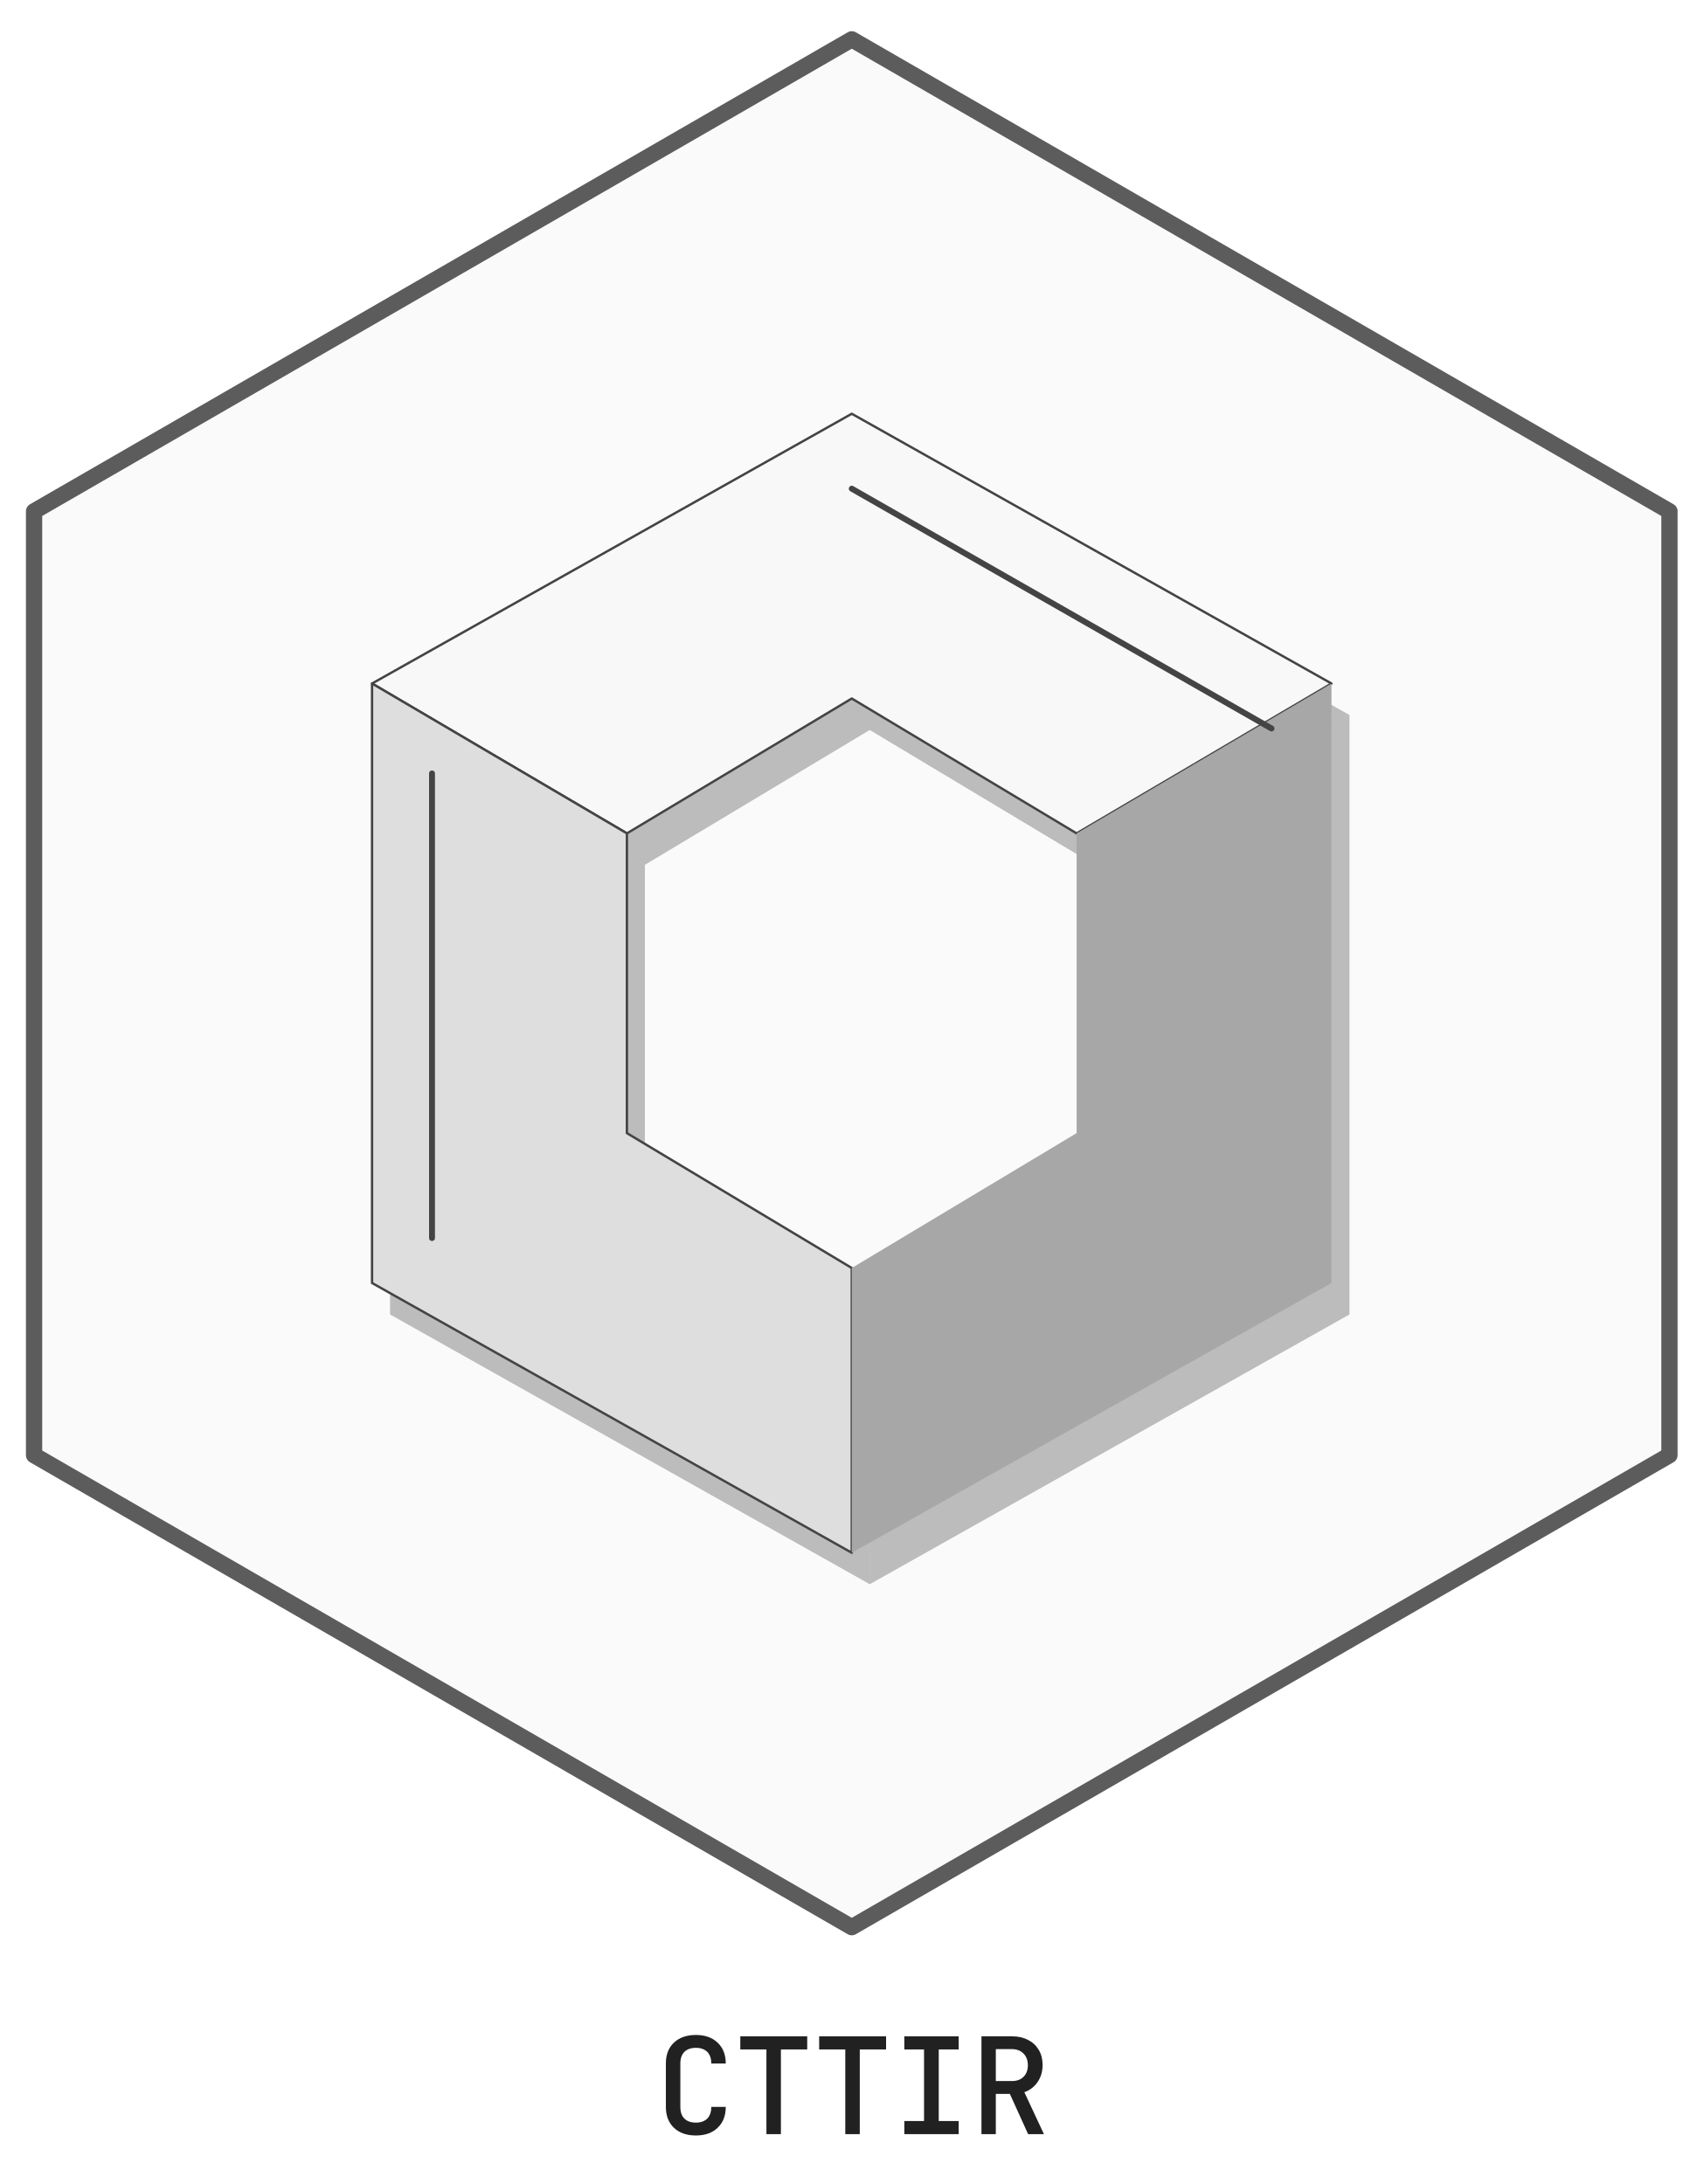
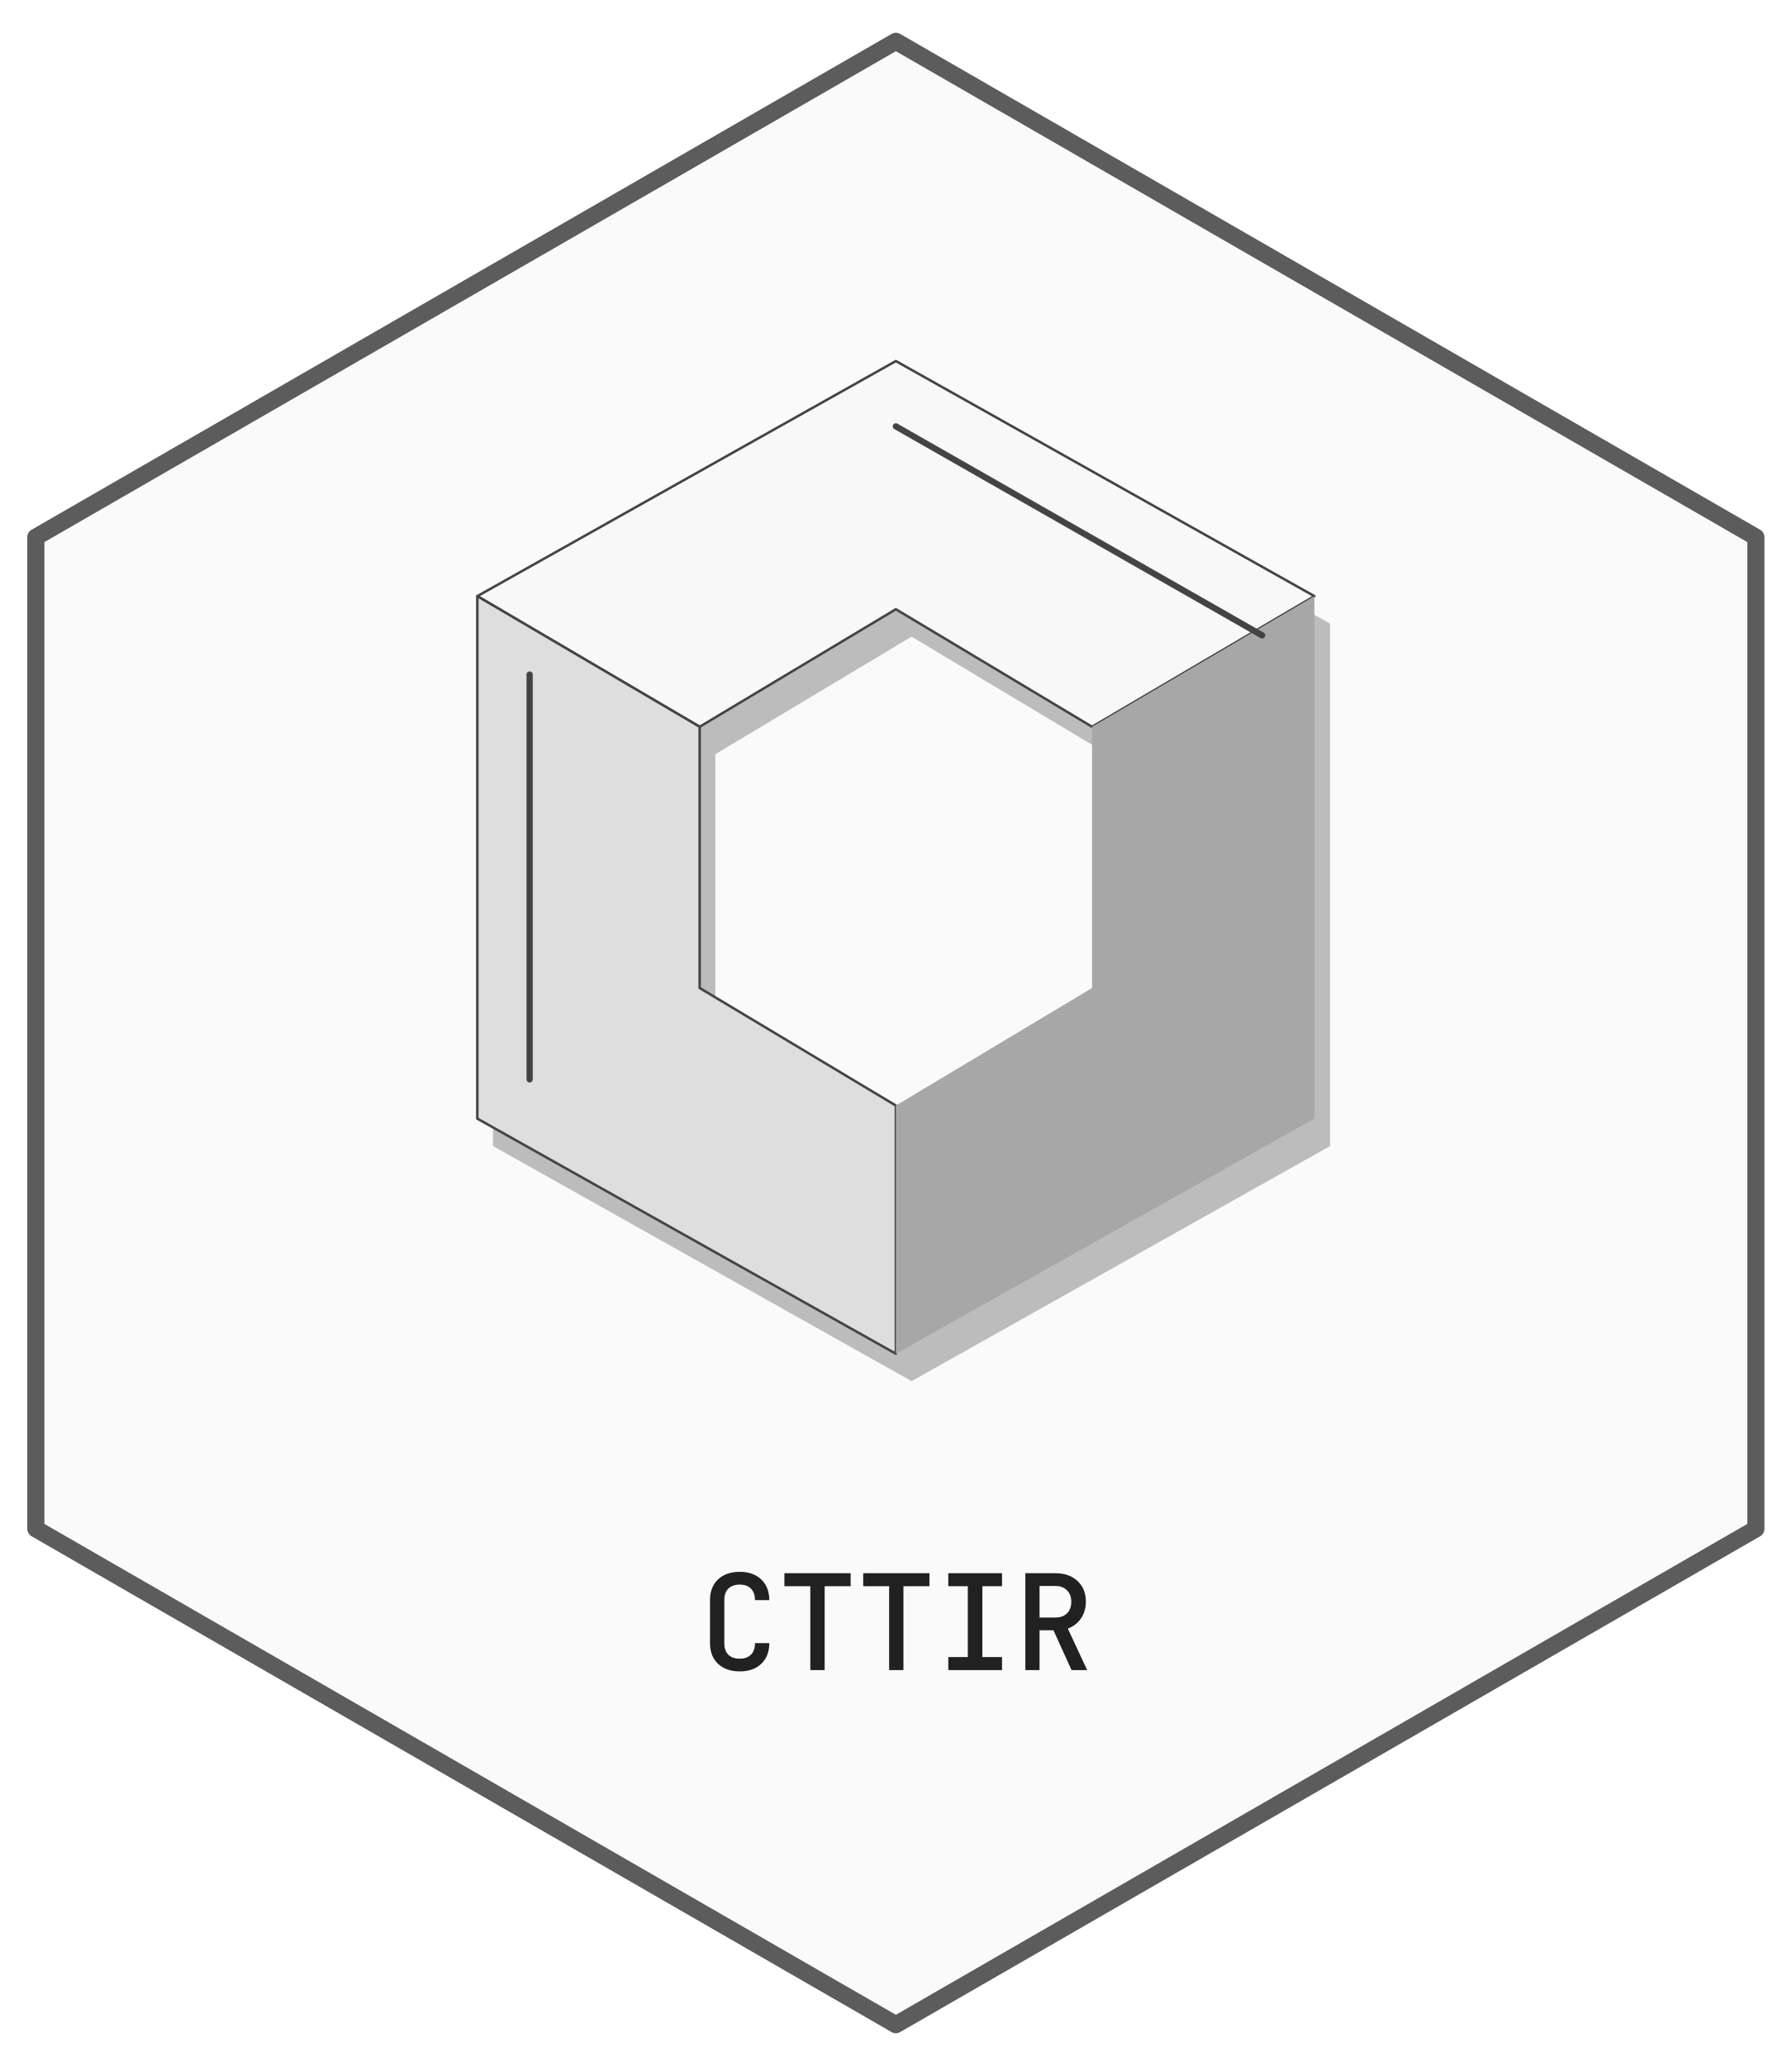
- <svg xmlns="http://www.w3.org/2000/svg" xmlns:xlink="http://www.w3.org/1999/xlink" width="432pt" height="554pt" viewBox="0 0 432 554">
+ <svg xmlns="http://www.w3.org/2000/svg" xmlns:xlink="http://www.w3.org/1999/xlink" width="432pt" height="498pt" viewBox="0 0 432 498">
  <defs>
    <g>
      <g id="glyph-0-0">
-         <path d="M 10.469 0.344 C 8.133 0.344 6.281 -0.305 4.906 -1.609 C 3.539 -2.91 2.859 -4.676 2.859 -6.906 L 2.859 -17.922 C 2.859 -20.16 3.539 -21.926 4.906 -23.219 C 6.281 -24.508 8.133 -25.156 10.469 -25.156 C 12.781 -25.156 14.617 -24.504 15.984 -23.203 C 17.359 -21.898 18.047 -20.141 18.047 -17.922 L 14.375 -17.922 C 14.375 -19.211 14.031 -20.195 13.344 -20.875 C 12.656 -21.551 11.695 -21.891 10.469 -21.891 C 9.227 -21.891 8.258 -21.551 7.562 -20.875 C 6.875 -20.195 6.531 -19.211 6.531 -17.922 L 6.531 -6.906 C 6.531 -5.613 6.875 -4.625 7.562 -3.938 C 8.258 -3.258 9.227 -2.922 10.469 -2.922 C 11.695 -2.922 12.656 -3.258 13.344 -3.938 C 14.031 -4.625 14.375 -5.613 14.375 -6.906 L 18.047 -6.906 C 18.047 -4.676 17.359 -2.91 15.984 -1.609 C 14.617 -0.305 12.781 0.344 10.469 0.344 Z M 10.469 0.344 " />
+         <path d="M 9.859 0.312 C 7.66 0.312 5.914 -0.297 4.625 -1.516 C 3.332 -2.742 2.688 -4.406 2.688 -6.5 L 2.688 -16.859 C 2.688 -18.973 3.332 -20.641 4.625 -21.859 C 5.914 -23.078 7.66 -23.688 9.859 -23.688 C 12.035 -23.688 13.766 -23.07 15.047 -21.844 C 16.336 -20.613 16.984 -18.953 16.984 -16.859 L 13.531 -16.859 C 13.531 -18.078 13.203 -19.004 12.547 -19.641 C 11.898 -20.285 11.004 -20.609 9.859 -20.609 C 8.68 -20.609 7.766 -20.285 7.109 -19.641 C 6.461 -19.004 6.141 -18.078 6.141 -16.859 L 6.141 -6.5 C 6.141 -5.281 6.461 -4.348 7.109 -3.703 C 7.766 -3.066 8.68 -2.75 9.859 -2.75 C 11.004 -2.75 11.898 -3.066 12.547 -3.703 C 13.203 -4.348 13.531 -5.281 13.531 -6.5 L 16.984 -6.5 C 16.984 -4.406 16.336 -2.742 15.047 -1.516 C 13.766 -0.297 12.035 0.312 9.859 0.312 Z M 9.859 0.312 " />
      </g>
      <g id="glyph-0-1">
-         <path d="M 8.359 0 L 8.359 -21.484 L 1.734 -21.484 L 1.734 -24.812 L 18.703 -24.812 L 18.703 -21.484 L 12.031 -21.484 L 12.031 0 Z M 8.359 0 " />
+         <path d="M 7.875 0 L 7.875 -20.219 L 1.625 -20.219 L 1.625 -23.359 L 17.594 -23.359 L 17.594 -20.219 L 11.328 -20.219 L 11.328 0 Z M 7.875 0 " />
      </g>
      <g id="glyph-0-2">
-         <path d="M 3.328 0 L 3.328 -3.328 L 8.328 -3.328 L 8.328 -21.484 L 3.328 -21.484 L 3.328 -24.812 L 17.109 -24.812 L 17.109 -21.484 L 12.062 -21.484 L 12.062 -3.328 L 17.109 -3.328 L 17.109 0 Z M 3.328 0 " />
+         <path d="M 3.141 0 L 3.141 -3.141 L 7.844 -3.141 L 7.844 -20.219 L 3.141 -20.219 L 3.141 -23.359 L 16.094 -23.359 L 16.094 -20.219 L 11.359 -20.219 L 11.359 -3.141 L 16.094 -3.141 L 16.094 0 Z M 3.141 0 " />
      </g>
      <g id="glyph-0-3">
-         <path d="M 2.891 0 L 2.891 -24.812 L 10.641 -24.812 C 12.18 -24.812 13.535 -24.508 14.703 -23.906 C 15.867 -23.312 16.773 -22.469 17.422 -21.375 C 18.066 -20.289 18.391 -19.016 18.391 -17.547 C 18.391 -15.891 17.969 -14.445 17.125 -13.219 C 16.289 -12 15.172 -11.141 13.766 -10.641 L 18.734 0 L 14.719 0 L 10.094 -10.203 L 6.531 -10.203 L 6.531 0 Z M 6.531 -13.469 L 10.641 -13.469 C 11.867 -13.469 12.844 -13.828 13.562 -14.547 C 14.289 -15.273 14.656 -16.25 14.656 -17.469 C 14.656 -18.719 14.285 -19.711 13.547 -20.453 C 12.805 -21.191 11.836 -21.562 10.641 -21.562 L 6.531 -21.562 Z M 6.531 -13.469 " />
+         <path d="M 2.719 0 L 2.719 -23.359 L 10.016 -23.359 C 11.461 -23.359 12.734 -23.07 13.828 -22.5 C 14.93 -21.938 15.785 -21.145 16.391 -20.125 C 17.004 -19.102 17.312 -17.898 17.312 -16.516 C 17.312 -14.953 16.914 -13.594 16.125 -12.438 C 15.332 -11.289 14.273 -10.484 12.953 -10.016 L 17.625 0 L 13.859 0 L 9.5 -9.594 L 6.141 -9.594 L 6.141 0 Z M 6.141 -12.672 L 10.016 -12.672 C 11.172 -12.672 12.086 -13.008 12.766 -13.688 C 13.453 -14.375 13.797 -15.297 13.797 -16.453 C 13.797 -17.617 13.445 -18.547 12.75 -19.234 C 12.062 -19.93 11.148 -20.281 10.016 -20.281 L 6.141 -20.281 Z M 6.141 -12.672 " />
      </g>
    </g>
  </defs>
-   <path fill-rule="nonzero" fill="rgb(98.039%, 98.039%, 98.039%)" fill-opacity="1" stroke-width="4.125" stroke-linecap="round" stroke-linejoin="round" stroke="rgb(36.078%, 36.078%, 36.078%)" stroke-opacity="1" stroke-miterlimit="10" d="M 216 9.977 L 423.359 129.695 L 423.359 369.133 L 216 488.855 L 8.641 369.133 L 8.641 129.695 Z M 216 9.977 " />
-   <path fill-rule="nonzero" fill="rgb(1.961%, 1.961%, 1.961%)" fill-opacity="0.251" d="M 220.562 112.938 L 342.215 181.367 L 277.586 219.383 L 220.562 185.168 L 163.539 219.383 L 98.91 181.367 Z M 220.562 112.938 " />
-   <path fill-rule="nonzero" fill="rgb(97.255%, 97.255%, 97.255%)" fill-opacity="1" stroke-width="0.6" stroke-linecap="round" stroke-linejoin="round" stroke="rgb(26.667%, 26.667%, 26.667%)" stroke-opacity="1" stroke-miterlimit="10" d="M 216 104.953 L 337.652 173.383 L 273.023 211.398 L 216 177.184 L 158.977 211.398 L 94.348 173.383 Z M 216 104.953 " />
-   <path fill-rule="nonzero" fill="rgb(1.961%, 1.961%, 1.961%)" fill-opacity="0.251" d="M 98.91 181.367 L 163.539 219.383 L 163.539 295.414 L 220.562 329.629 L 220.562 401.859 L 98.91 333.43 Z M 98.91 181.367 " />
-   <path fill-rule="nonzero" fill="rgb(87.059%, 87.059%, 87.059%)" fill-opacity="1" stroke-width="0.6" stroke-linecap="round" stroke-linejoin="round" stroke="rgb(26.667%, 26.667%, 26.667%)" stroke-opacity="1" stroke-miterlimit="10" d="M 94.348 173.383 L 158.977 211.398 L 158.977 287.43 L 216 321.645 L 216 393.875 L 94.348 325.449 Z M 94.348 173.383 " />
-   <path fill-rule="nonzero" fill="rgb(1.961%, 1.961%, 1.961%)" fill-opacity="0.251" d="M 220.562 401.859 L 220.562 329.629 L 277.586 295.414 L 277.586 219.383 L 342.215 181.367 L 342.215 333.43 Z M 220.562 401.859 " />
-   <path fill-rule="nonzero" fill="rgb(65.49%, 65.49%, 65.49%)" fill-opacity="1" d="M 216 393.875 L 216 321.645 L 273.023 287.43 L 273.023 211.398 L 337.652 173.383 L 337.652 325.449 Z M 216 393.875 " />
-   <path fill-rule="nonzero" fill="rgb(98.039%, 98.039%, 98.039%)" fill-opacity="1" d="M 216 194.293 L 168.262 221.855 L 168.262 276.977 L 216 304.539 L 263.738 276.977 L 263.738 221.855 Z M 216 194.293 " />
-   <path fill="none" stroke-width="1.5" stroke-linecap="round" stroke-linejoin="round" stroke="rgb(26.667%, 26.667%, 26.667%)" stroke-opacity="1" stroke-miterlimit="10" d="M 216 123.961 L 322.445 184.789 " />
-   <path fill="none" stroke-width="1.5" stroke-linecap="round" stroke-linejoin="round" stroke="rgb(26.667%, 26.667%, 26.667%)" stroke-opacity="1" stroke-miterlimit="10" d="M 109.555 196.191 L 109.555 314.043 " />
+   <path fill-rule="nonzero" fill="rgb(98.039%, 98.039%, 98.039%)" fill-opacity="1" stroke-width="4.125" stroke-linecap="round" stroke-linejoin="round" stroke="rgb(36.078%, 36.078%, 36.078%)" stroke-opacity="1" stroke-miterlimit="10" d="M 216 9.961 L 423.359 129.48 L 423.359 368.52 L 216 488.039 L 8.641 368.52 L 8.641 129.48 Z M 216 9.961 " />
+   <path fill-rule="nonzero" fill="rgb(1.961%, 1.961%, 1.961%)" fill-opacity="0.251" d="M 219.785 93.645 L 320.699 150.316 L 267.09 181.797 L 219.785 153.465 L 172.48 181.797 L 118.867 150.316 Z M 219.785 93.645 " />
+   <path fill-rule="nonzero" fill="rgb(97.255%, 97.255%, 97.255%)" fill-opacity="1" stroke-width="0.6" stroke-linecap="round" stroke-linejoin="round" stroke="rgb(26.667%, 26.667%, 26.667%)" stroke-opacity="1" stroke-miterlimit="10" d="M 216 87.031 L 316.914 143.703 L 263.305 175.188 L 216 146.852 L 168.695 175.188 L 115.086 143.703 Z M 216 87.031 " />
+   <path fill-rule="nonzero" fill="rgb(1.961%, 1.961%, 1.961%)" fill-opacity="0.251" d="M 118.867 150.316 L 172.48 181.797 L 172.48 244.766 L 219.785 273.102 L 219.785 332.918 L 118.867 276.25 Z M 118.867 150.316 " />
+   <path fill-rule="nonzero" fill="rgb(87.059%, 87.059%, 87.059%)" fill-opacity="1" stroke-width="0.6" stroke-linecap="round" stroke-linejoin="round" stroke="rgb(26.667%, 26.667%, 26.667%)" stroke-opacity="1" stroke-miterlimit="10" d="M 115.086 143.703 L 168.695 175.188 L 168.695 238.152 L 216 266.488 L 216 326.309 L 115.086 269.637 Z M 115.086 143.703 " />
+   <path fill-rule="nonzero" fill="rgb(1.961%, 1.961%, 1.961%)" fill-opacity="0.251" d="M 219.785 332.918 L 219.785 273.102 L 267.09 244.766 L 267.09 181.797 L 320.699 150.316 L 320.699 276.25 Z M 219.785 332.918 " />
+   <path fill-rule="nonzero" fill="rgb(65.49%, 65.49%, 65.49%)" fill-opacity="1" d="M 216 326.309 L 216 266.488 L 263.305 238.152 L 263.305 175.188 L 316.914 143.703 L 316.914 269.637 Z M 216 326.309 " />
+   <path fill-rule="nonzero" fill="rgb(98.039%, 98.039%, 98.039%)" fill-opacity="1" d="M 216 161.02 L 176.398 183.844 L 176.398 229.496 L 216 252.32 L 255.602 229.496 L 255.602 183.844 Z M 216 161.02 " />
+   <path fill="none" stroke-width="1.5" stroke-linecap="round" stroke-linejoin="round" stroke="rgb(26.667%, 26.667%, 26.667%)" stroke-opacity="1" stroke-miterlimit="10" d="M 216 102.773 L 304.301 153.148 " />
+   <path fill="none" stroke-width="1.5" stroke-linecap="round" stroke-linejoin="round" stroke="rgb(26.667%, 26.667%, 26.667%)" stroke-opacity="1" stroke-miterlimit="10" d="M 127.699 162.594 L 127.699 260.191 " />
  <g fill="rgb(12.941%, 12.941%, 12.941%)" fill-opacity="1">
-     <use xlink:href="#glyph-0-0" x="166" y="541.352" />
-     <use xlink:href="#glyph-0-1" x="186" y="541.352" />
-     <use xlink:href="#glyph-0-1" x="206" y="541.352" />
-     <use xlink:href="#glyph-0-2" x="226" y="541.352" />
-     <use xlink:href="#glyph-0-3" x="246" y="541.352" />
+     <use xlink:href="#glyph-0-0" x="168.5" y="402.569" />
+     <use xlink:href="#glyph-0-1" x="187.5" y="402.569" />
+     <use xlink:href="#glyph-0-1" x="206.5" y="402.569" />
+     <use xlink:href="#glyph-0-2" x="225.5" y="402.569" />
+     <use xlink:href="#glyph-0-3" x="244.5" y="402.569" />
  </g>
</svg>
